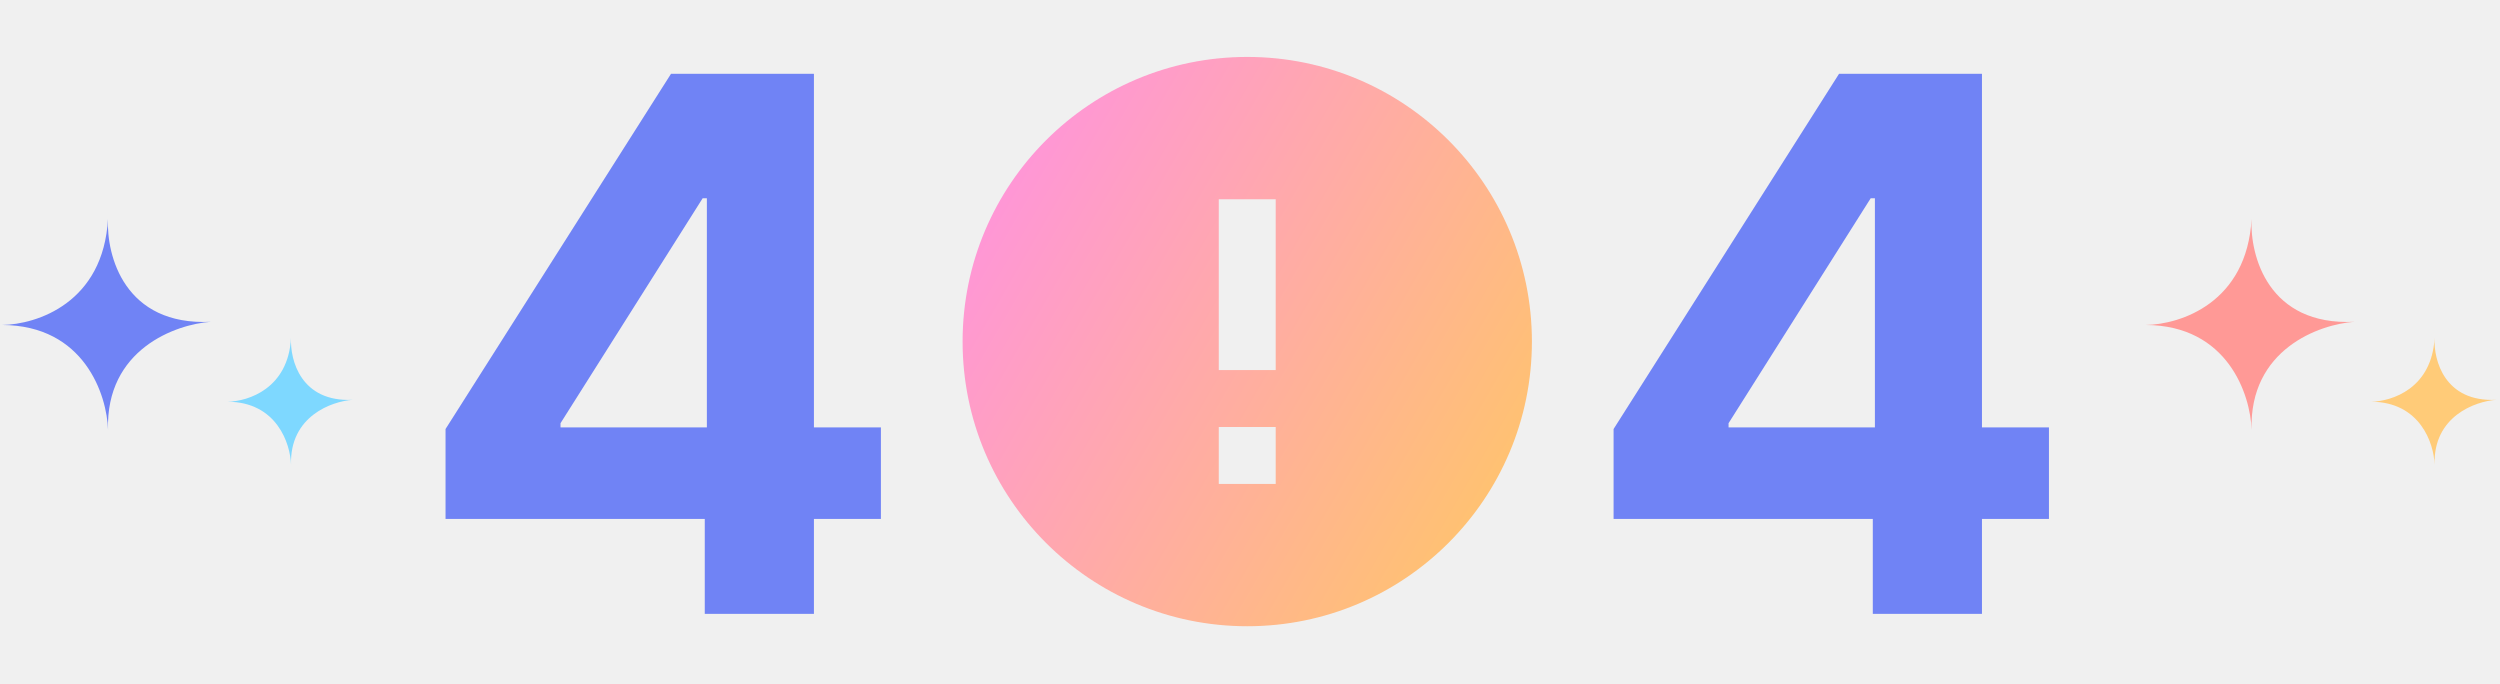
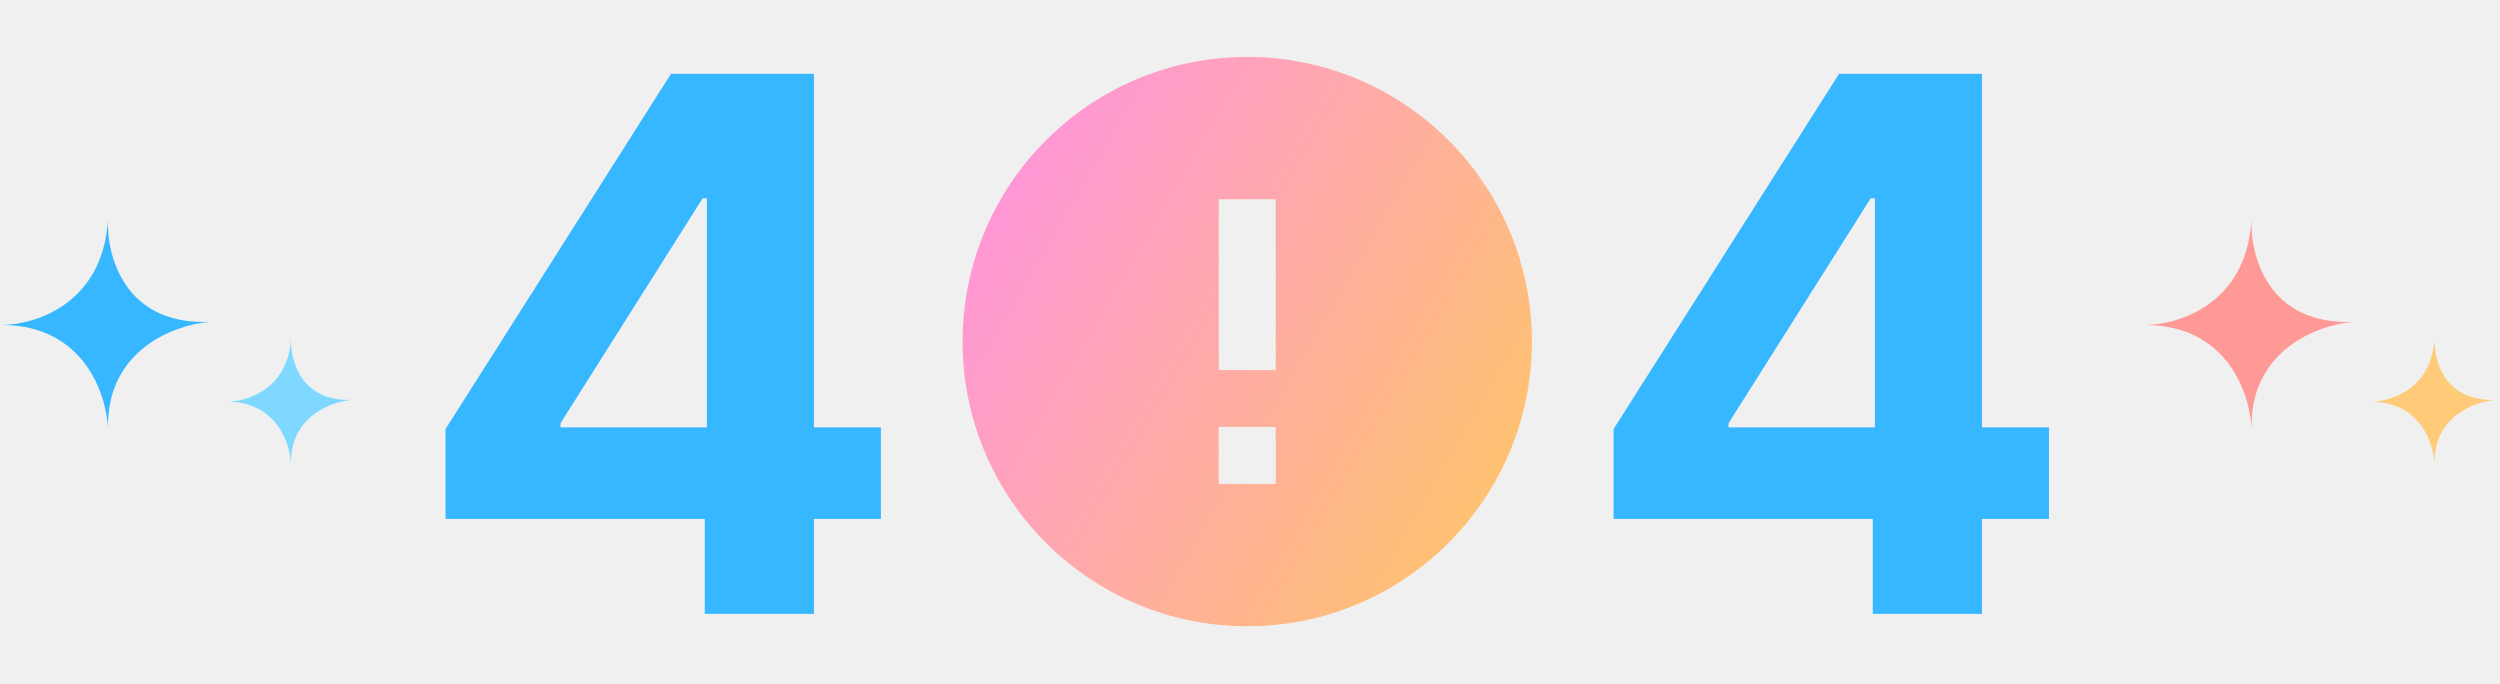
<svg xmlns="http://www.w3.org/2000/svg" width="505" height="138" viewBox="0 0 505 138" fill="none">
-   <path d="M90 104.824V86.66L135.543 14.909H151.204V40.051H141.935L113.224 85.488V86.34H177.944V104.824H90ZM142.362 124V99.284L142.788 91.241V14.909H164.414V124H142.362Z" fill="#7083F5" />
-   <path d="M325.944 104.824V86.66L371.487 14.909H387.148V40.051H377.879L349.168 85.488V86.34H413.888V104.824H325.944ZM378.305 124V99.284L378.731 91.241V14.909H400.358V124H378.305Z" fill="#7083F5" />
+   <path d="M90 104.824V86.66L135.543 14.909H151.204V40.051H141.935L113.224 85.488V86.34H177.944V104.824H90ZM142.362 124V99.284L142.788 91.241V14.909H164.414V124H142.362Z" fill="#37B7FF" />
+   <path d="M325.944 104.824V86.66L371.487 14.909H387.148V40.051H377.879L349.168 85.488V86.34H413.888V104.824H325.944ZM378.305 124V99.284L378.731 91.241V14.909H400.358V124H378.305Z" fill="#37B7FF" />
  <g clip-path="url(#clip0_62_362)">
    <path d="M251.944 126.5C220.187 126.5 194.444 100.757 194.444 69C194.444 37.243 220.187 11.5 251.944 11.5C283.701 11.5 309.444 37.243 309.444 69C309.444 100.757 283.701 126.5 251.944 126.5ZM246.194 86.25V97.75H257.694V86.25H246.194ZM246.194 40.25V74.75H257.694V40.25H246.194Z" fill="url(#paint0_linear_62_362)" />
  </g>
  <g clip-path="url(#clip1_62_362)">
-     <path d="M21.813 44.217C21.816 44.144 21.82 44.072 21.824 44C21.82 44.072 21.817 44.145 21.813 44.217C21.475 51.639 25.142 65.852 42.598 65.003C35.468 65.503 21.339 70.569 21.822 86.83C21.601 79.737 17.009 65.723 0.441 65.645C0.291 65.647 0.144 65.648 0 65.646C0.148 65.645 0.295 65.644 0.441 65.645C7.475 65.536 20.888 61.162 21.813 44.217Z" fill="#7083F5" />
+     <path d="M21.813 44.217C21.816 44.144 21.82 44.072 21.824 44C21.82 44.072 21.817 44.145 21.813 44.217C21.475 51.639 25.142 65.852 42.598 65.003C35.468 65.503 21.339 70.569 21.822 86.83C21.601 79.737 17.009 65.723 0.441 65.645C0.291 65.647 0.144 65.648 0 65.646C0.148 65.645 0.295 65.644 0.441 65.645C7.475 65.536 20.888 61.162 21.813 44.217Z" fill="#37B7FF" />
    <path d="M58.783 68.29C58.785 68.246 58.788 68.203 58.79 68.16C58.788 68.203 58.786 68.246 58.783 68.29C58.581 72.743 60.781 81.271 71.254 80.762C66.977 81.061 58.499 84.101 58.789 93.858C58.656 89.602 55.901 81.193 45.961 81.147C45.871 81.148 45.782 81.148 45.696 81.147C45.785 81.147 45.873 81.146 45.961 81.147C50.181 81.082 58.229 78.457 58.783 68.29Z" fill="#7ED8FF" />
  </g>
  <g clip-path="url(#clip2_62_362)">
    <path d="M454.813 44.217C454.816 44.144 454.82 44.072 454.824 44C454.82 44.072 454.817 44.145 454.813 44.217C454.475 51.639 458.142 65.852 475.598 65.003C468.468 65.503 454.339 70.569 454.822 86.83C454.6 79.737 450.009 65.723 433.441 65.645C433.291 65.647 433.144 65.648 433 65.646C433.148 65.645 433.295 65.644 433.441 65.645C440.475 65.536 453.888 61.162 454.813 44.217Z" fill="#FF9996" />
    <path d="M491.783 68.29C491.785 68.246 491.788 68.203 491.79 68.16C491.788 68.203 491.786 68.246 491.783 68.29C491.581 72.743 493.781 81.271 504.254 80.762C499.977 81.061 491.499 84.101 491.789 93.858C491.656 89.602 488.901 81.193 478.961 81.147C478.871 81.148 478.782 81.148 478.696 81.147C478.785 81.147 478.873 81.146 478.961 81.147C483.181 81.082 491.229 78.457 491.783 68.29Z" fill="#FFCB78" />
  </g>
  <defs>
    <linearGradient id="paint0_linear_62_362" x1="194.444" y1="11.5" x2="330.4" y2="90.38" gradientUnits="userSpaceOnUse">
      <stop stop-color="#FF8FE8" />
      <stop offset="1" stop-color="#FFC960" />
    </linearGradient>
    <clipPath id="clip0_62_362">
      <rect width="138" height="138" fill="white" transform="translate(182.944)" />
    </clipPath>
    <clipPath id="clip1_62_362">
      <rect width="71.254" height="49.878" fill="white" transform="translate(0 44)" />
    </clipPath>
    <clipPath id="clip2_62_362">
      <rect width="71.254" height="49.878" fill="white" transform="translate(433 44)" />
    </clipPath>
  </defs>
</svg>
